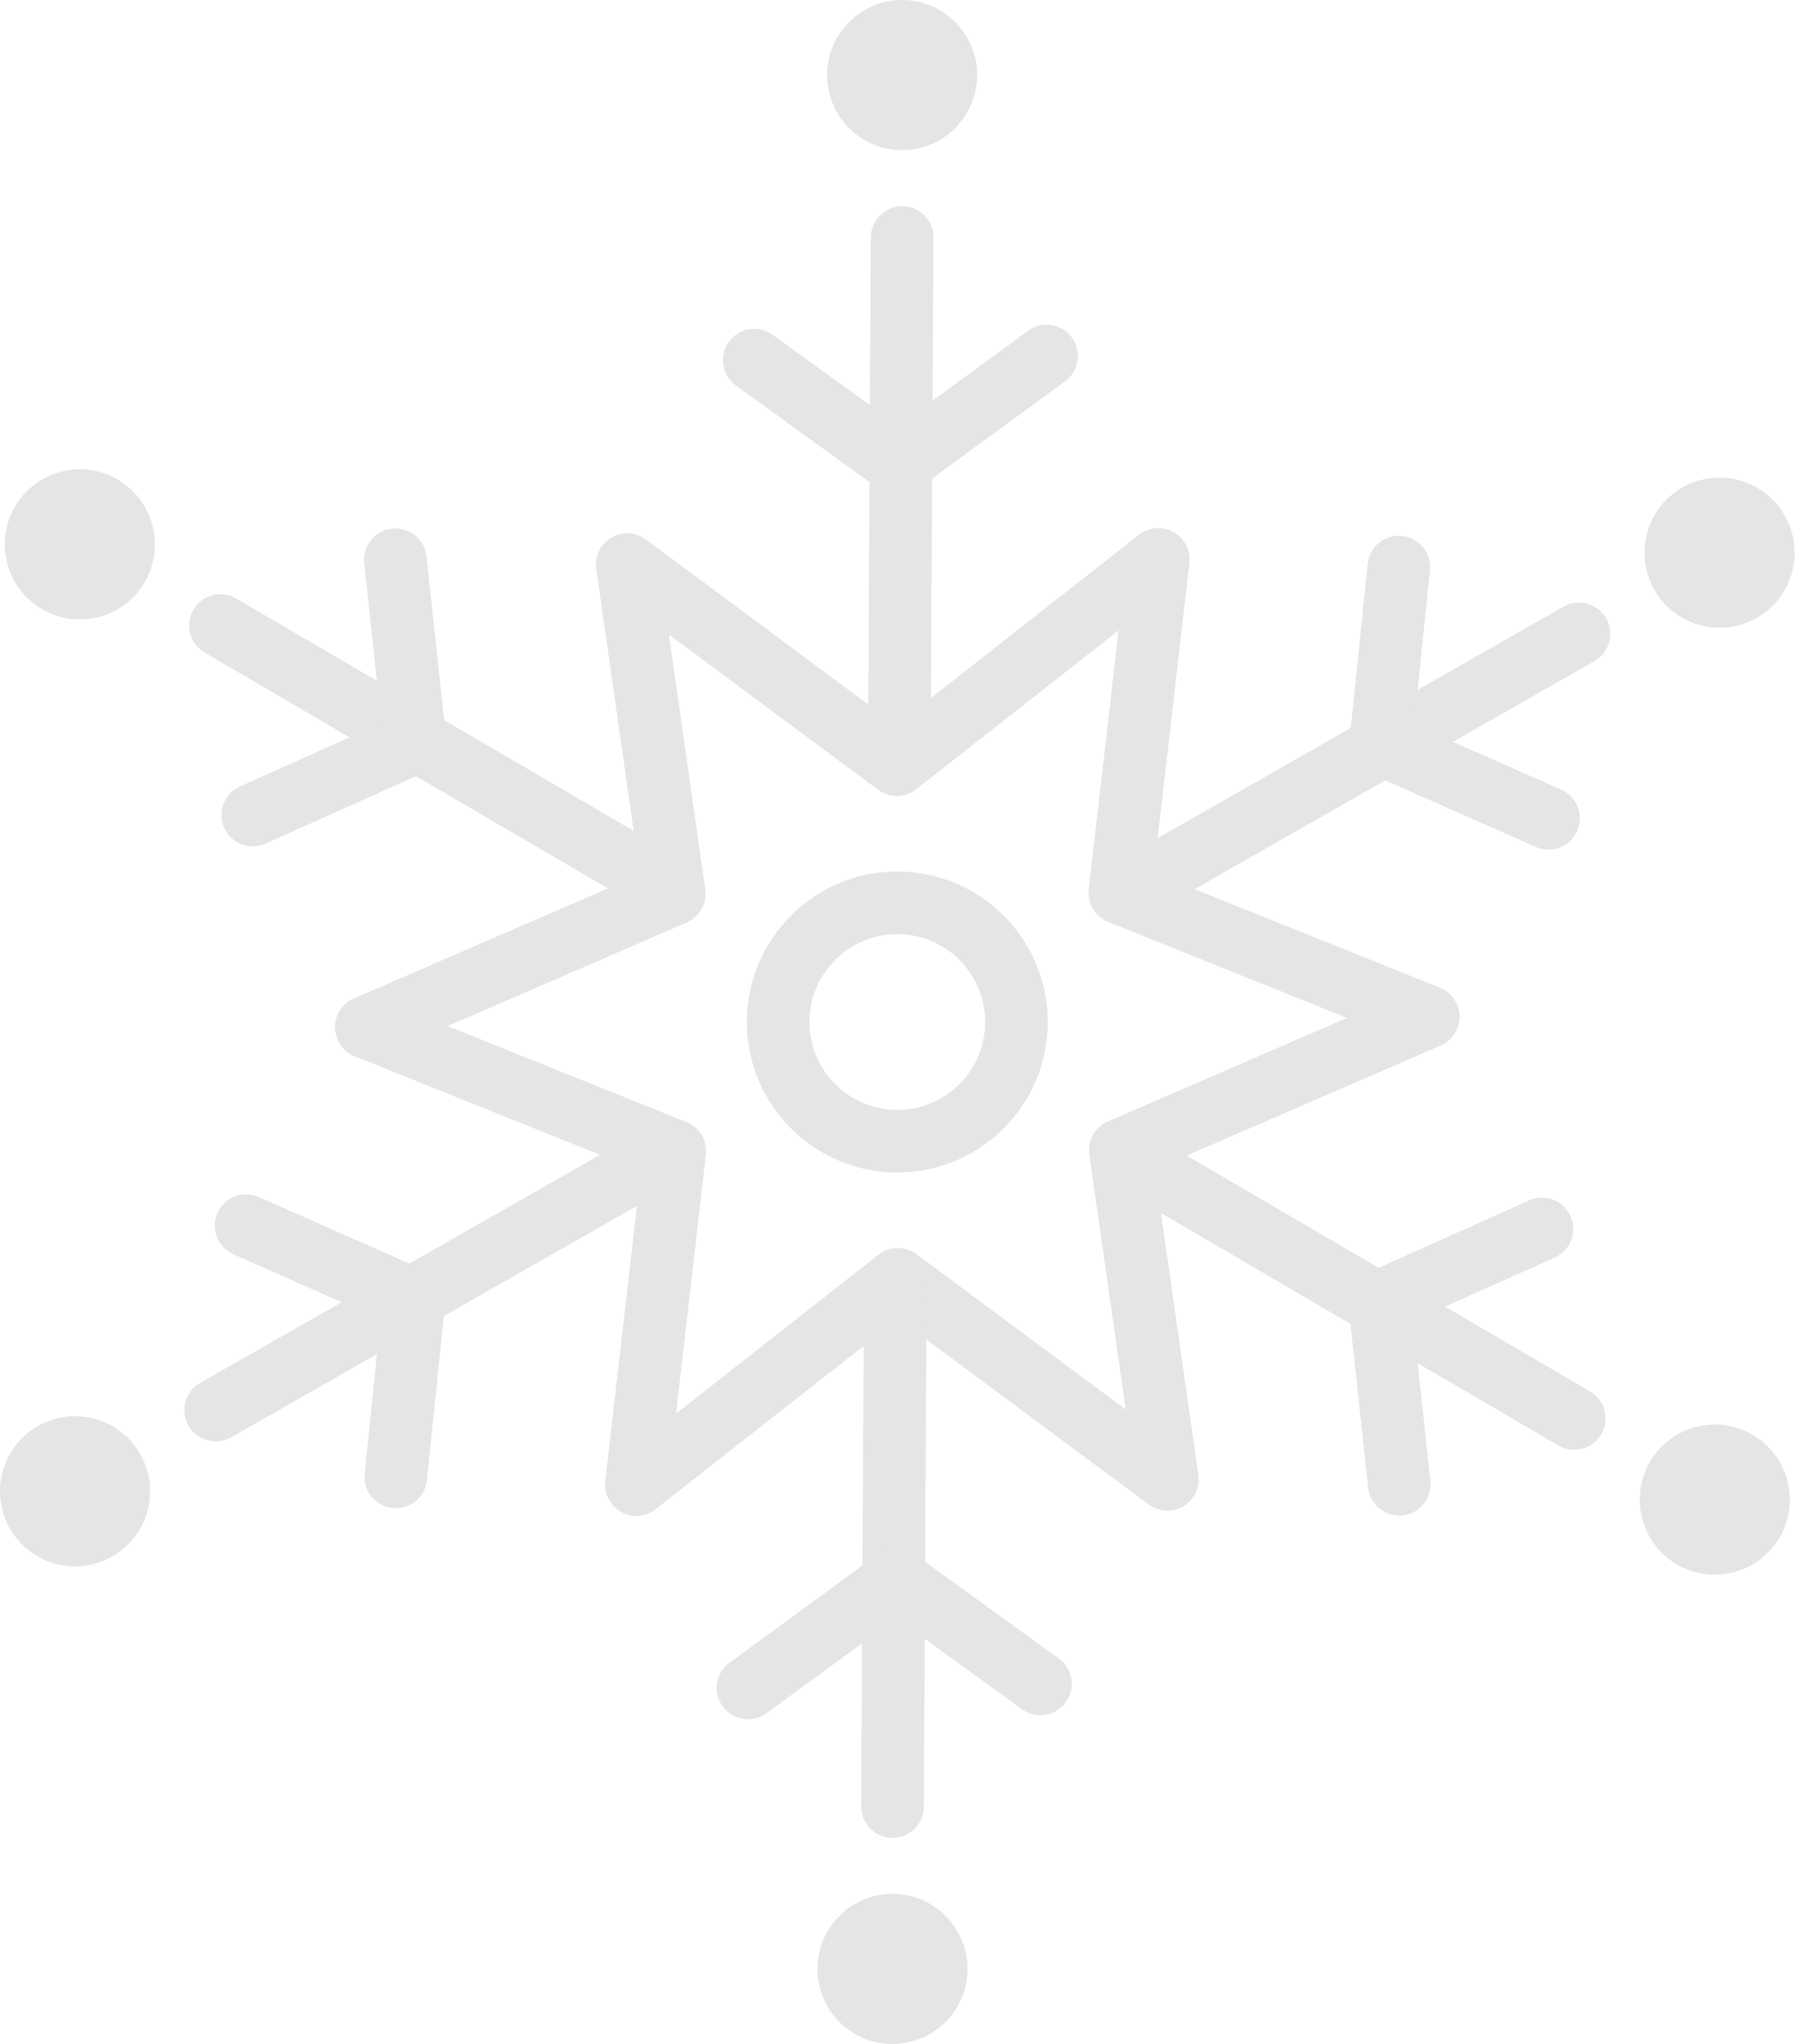
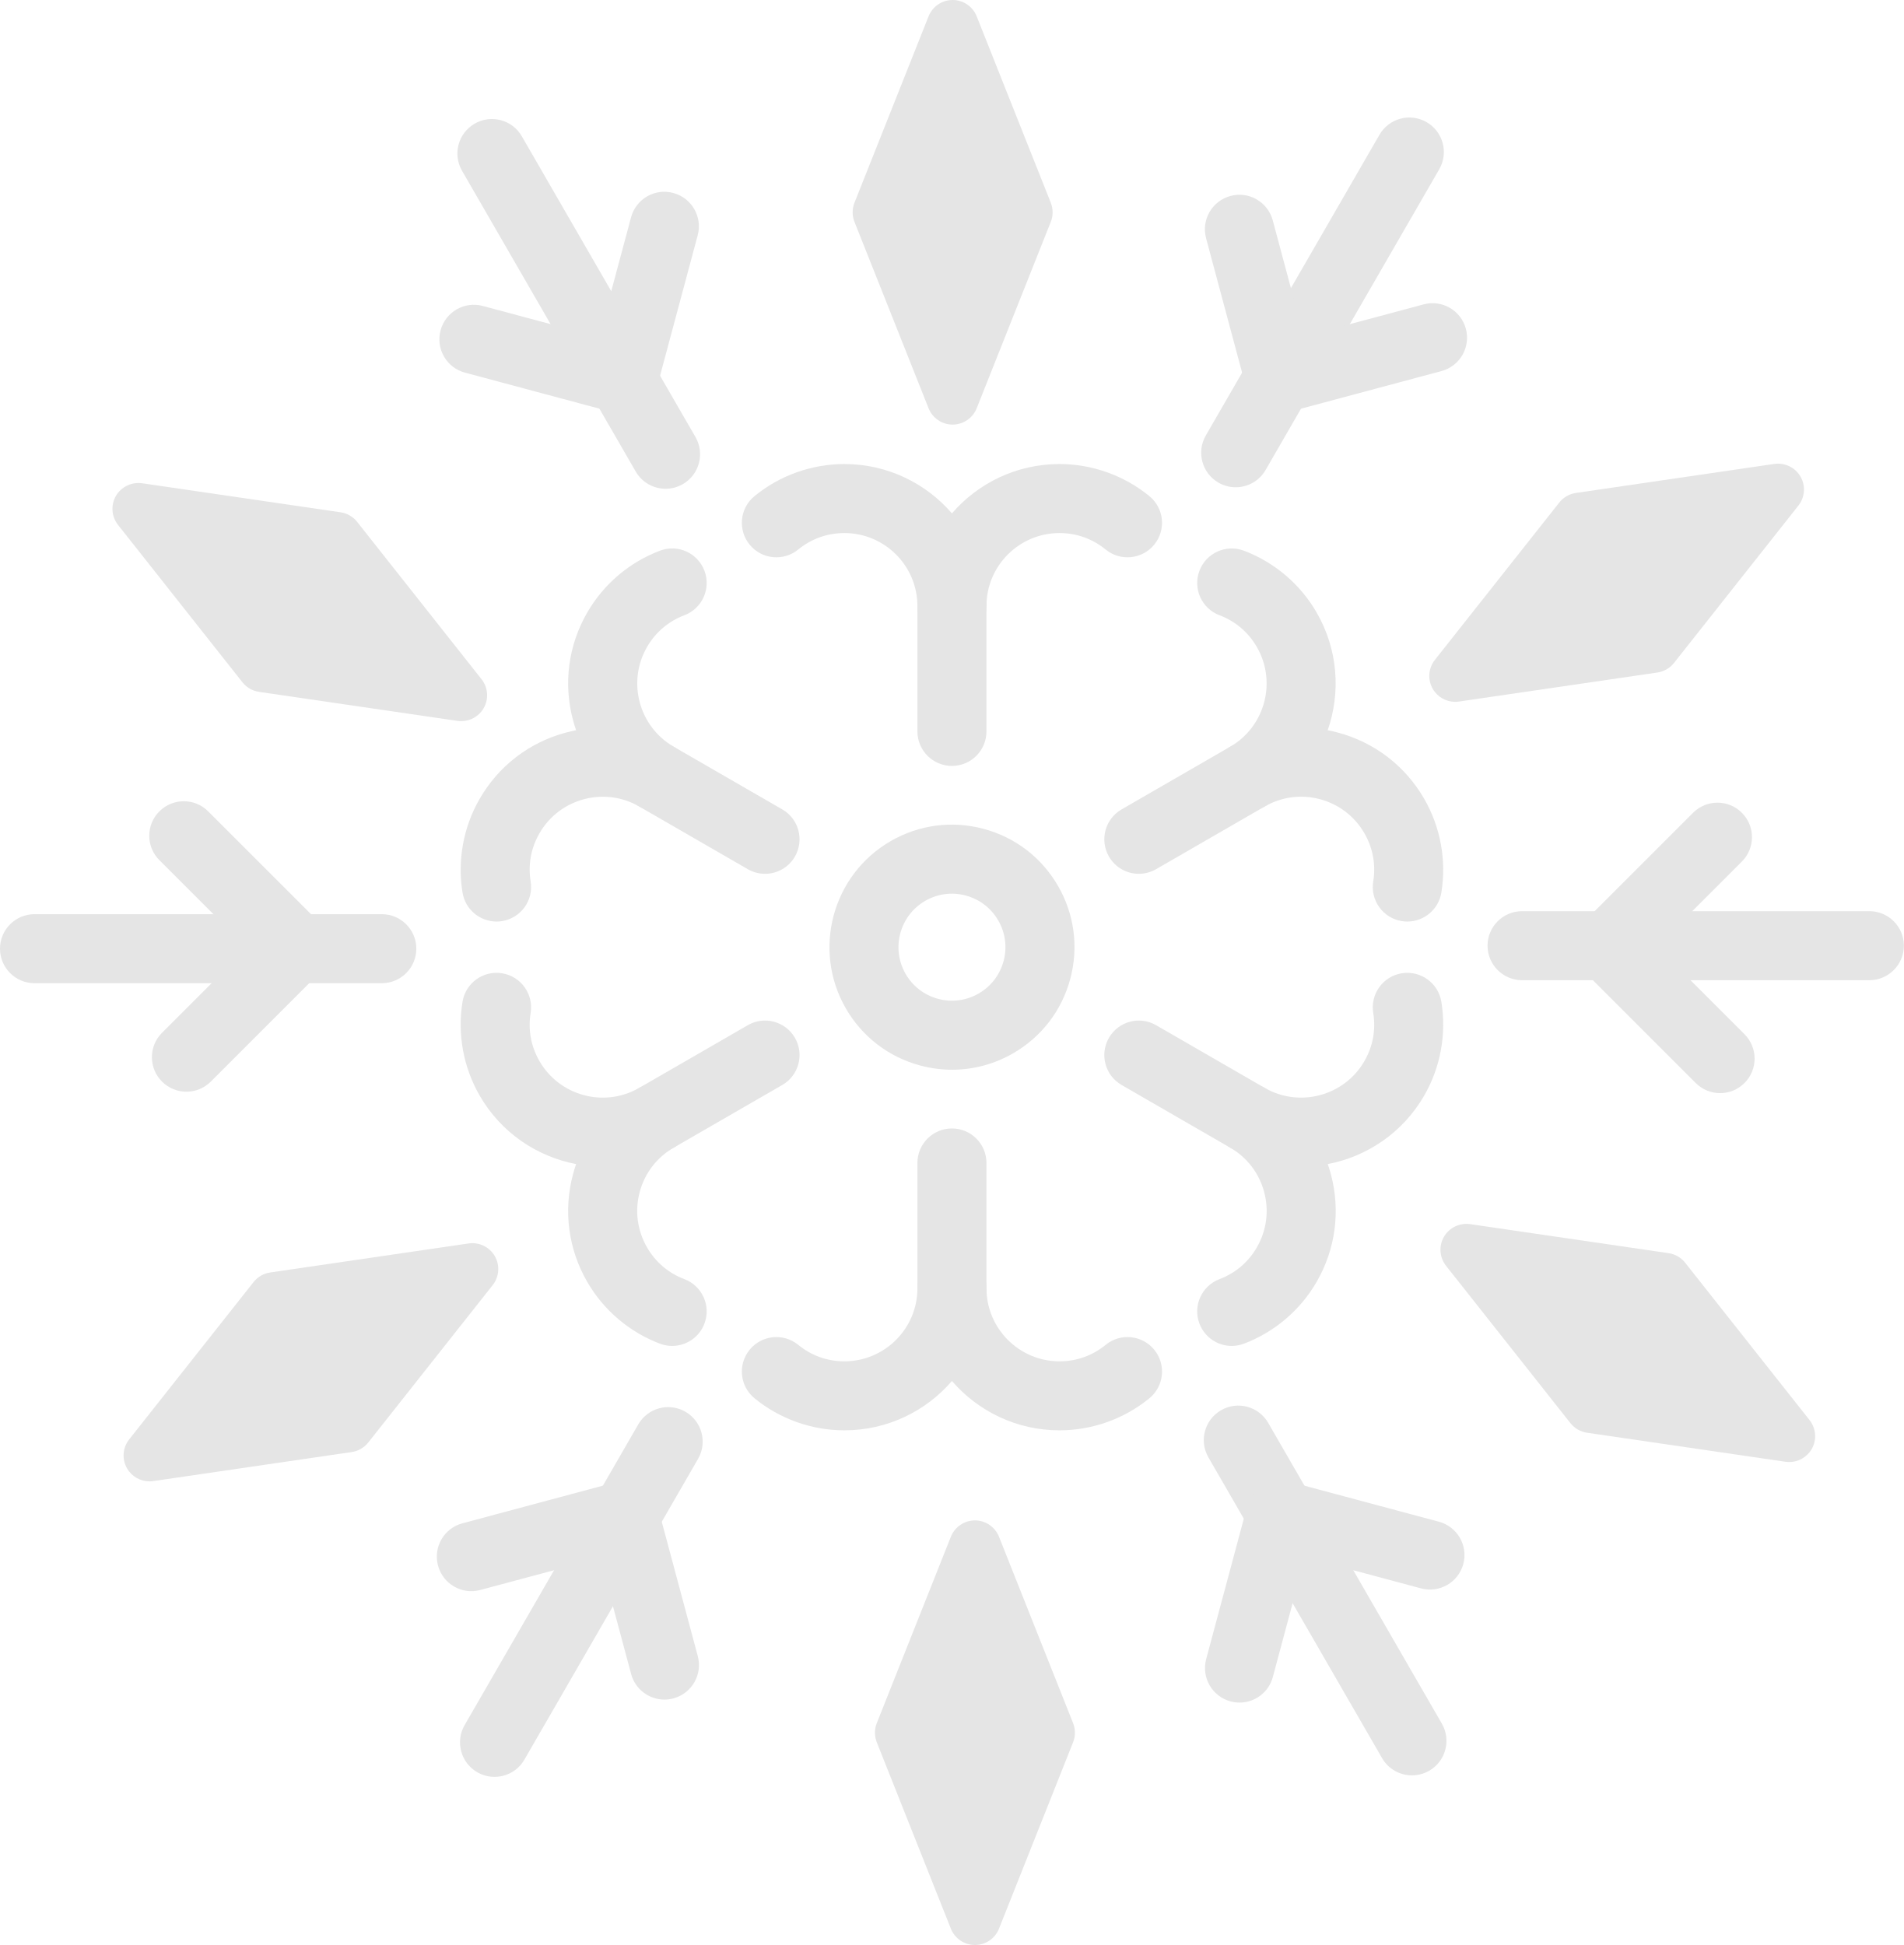
- <svg xmlns="http://www.w3.org/2000/svg" id="_Ð ÐµÐ¶Ð¸Ð¼_Ð¸Ð·Ð¾Ð»ÑÑ†Ð¸Ð¸" data-name="Ð ÐµÐ¶Ð¸Ð¼ Ð¸Ð·Ð¾Ð»ÑÑ†Ð¸Ð¸" viewBox="0 0 248.763 283.262">
+ <svg xmlns="http://www.w3.org/2000/svg" id="_Ð ÐµÐ¶Ð¸Ð¼_Ð¸Ð·Ð¾Ð»ÑÑ†Ð¸Ð¸" data-name="Ð ÐµÐ¶Ð¸Ð¼ Ð¸Ð·Ð¾Ð»ÑÑ†Ð¸Ð¸" viewBox="0 0 239.441 244.644">
  <defs>
    <style>
            .cls-1 {
            fill: #e5e5e5;
            }
        </style>
  </defs>
-   <path class="cls-1" d="m124.652,109.79h-.023c-2.398-.013-4.33-1.967-4.317-4.364l.397-72.545c.013-2.397,2.068-4.316,4.364-4.317,2.398.013,4.33,1.967,4.317,4.364l-.397,72.545c-.013,2.389-1.955,4.317-4.341,4.317Z" />
-   <path class="cls-1" d="m124.382,162.49c-11.503,0-20.86-9.358-20.86-20.86s9.358-20.86,20.86-20.86,20.859,9.358,20.859,20.86-9.357,20.86-20.859,20.86Zm0-33.038c-6.716,0-12.179,5.463-12.179,12.179s5.463,12.179,12.179,12.179,12.177-5.463,12.177-12.179c0-6.716-5.462-12.179-12.177-12.179Z" />
-   <path class="cls-1" d="m88.206,210.075c-.727,0-1.456-.182-2.118-.552-1.528-.855-2.393-2.546-2.193-4.286l4.948-42.921-39.681-15.935c-1.626-.653-2.699-2.218-2.724-3.97-.023-1.751,1.008-3.345,2.615-4.041l39.644-17.175-6.041-42.333c-.247-1.735.571-3.447,2.076-4.343,1.504-.896,3.4-.803,4.808.244l34.696,25.745,33.64-26.397c1.379-1.082,3.268-1.228,4.8-.374,1.528.855,2.393,2.546,2.193,4.286l-4.948,42.921,39.681,15.934c1.626.653,2.699,2.218,2.724,3.97.023,1.751-1.008,3.345-2.616,4.041l-39.644,17.175,6.041,42.333c.247,1.735-.571,3.447-2.076,4.343-1.505.894-3.401.8-4.808-.244l-34.696-25.745-33.64,26.398c-.782.613-1.728.926-2.681.926Zm-26.158-67.874l33.103,13.293c1.815.729,2.919,2.582,2.695,4.525l-4.136,35.878,28.063-22.021c1.539-1.209,3.694-1.239,5.267-.071l29.003,21.521-5.039-35.315c-.277-1.937.777-3.819,2.572-4.596l33.138-14.357-33.102-13.292c-1.815-.729-2.919-2.582-2.695-4.525l4.136-35.878-28.063,22.02c-1.541,1.207-3.696,1.238-5.267.071l-29.003-21.521,5.039,35.315c.277,1.937-.777,3.819-2.572,4.596l-33.139,14.357Z" />
-   <path class="cls-1" d="m124.527,68.698c-.892,0-1.785-.274-2.543-.823l-19.979-14.451c-1.942-1.405-2.379-4.119-.974-6.061,1.405-1.943,4.122-2.378,6.061-.974l17.422,12.602,17.999-13.155c1.936-1.415,4.651-.993,6.066.943,1.415,1.935.992,4.651-.943,6.066l-20.546,15.017c-.765.558-1.664.836-2.563.836Z" />
-   <path class="cls-1" d="m93.179,127.648c-.744,0-1.497-.192-2.186-.595l-62.627-36.616c-2.07-1.21-2.767-3.869-1.557-5.938,1.21-2.071,3.865-2.767,5.938-1.557l62.627,36.616c2.07,1.21,2.767,3.869,1.557,5.938-.808,1.381-2.26,2.152-3.752,2.152Z" />
-   <path class="cls-1" d="m35.032,117.288c-1.658,0-3.242-.956-3.963-2.568-.98-2.188-.001-4.756,2.187-5.735l19.624-8.787-2.393-22.165c-.258-2.383,1.466-4.524,3.849-4.782,2.399-.246,4.526,1.467,4.782,3.849l2.732,25.303c.202,1.872-.824,3.659-2.541,4.428l-22.505,10.077c-.576.258-1.178.38-1.772.38Z" />
-   <path class="cls-1" d="m29.893,199.756c-1.509,0-2.975-.787-3.775-2.191-1.188-2.083-.462-4.734,1.62-5.921l63.024-35.928c2.089-1.186,4.735-.461,5.921,1.62,1.188,2.083.462,4.734-1.62,5.921l-63.024,35.927c-.679.388-1.417.572-2.146.572Z" />
-   <path class="cls-1" d="m54.871,209.01c-.148,0-.299-.007-.449-.023-2.385-.245-4.119-2.377-3.873-4.761l2.201-21.389-20.392-9.01c-2.193-.97-3.184-3.532-2.216-5.726.971-2.191,3.531-3.177,5.726-2.216l23.277,10.286c1.72.761,2.755,2.543,2.563,4.415l-2.524,24.528c-.23,2.233-2.115,3.896-4.313,3.896Z" />
-   <path class="cls-1" d="m123.715,254.696h-.023c-2.398-.013-4.33-1.967-4.317-4.364l.397-72.544c.013-2.39,1.954-4.317,4.341-4.317h.023c2.398.013,4.33,1.967,4.317,4.364l-.397,72.544c-.013,2.389-1.955,4.317-4.341,4.317Z" />
-   <path class="cls-1" d="m103.694,238.26c-1.337,0-2.658-.617-3.508-1.779-1.415-1.935-.992-4.651.943-6.066l20.546-15.017c1.52-1.11,3.581-1.116,5.105-.013l19.98,14.45c1.943,1.405,2.379,4.118.974,6.061-1.404,1.946-4.118,2.38-6.061.974l-17.423-12.6-17.999,13.155c-.771.564-1.668.835-2.557.835Z" />
-   <path class="cls-1" d="m218.203,200.912c-.744,0-1.497-.192-2.186-.595l-62.627-36.616c-2.07-1.21-2.767-3.869-1.557-5.938,1.209-2.069,3.867-2.767,5.938-1.557l62.627,36.616c2.07,1.21,2.767,3.869,1.557,5.938-.808,1.382-2.26,2.152-3.752,2.152Z" />
-   <path class="cls-1" d="m193.956,210.034c-2.188,0-4.07-1.65-4.31-3.874l-2.732-25.301c-.202-1.872.823-3.659,2.541-4.428l22.505-10.078c2.188-.981,4.755-.001,5.735,2.187.98,2.187,0,4.756-2.187,5.735l-19.624,8.789,2.393,22.164c.258,2.383-1.466,4.524-3.849,4.782-.16.015-.316.024-.472.024Z" />
-   <path class="cls-1" d="m155.855,128.115c-1.509,0-2.975-.787-3.775-2.192-1.188-2.083-.462-4.734,1.62-5.921l63.024-35.929c2.087-1.187,4.735-.46,5.921,1.62,1.188,2.084.462,4.734-1.62,5.921l-63.024,35.929c-.679.388-1.418.572-2.146.572Z" />
+   <path class="cls-1" d="m119.745,134.552c-1.339,0-2.685-.176-4.012-.532-3.975-1.065-7.297-3.615-9.355-7.179h0c-4.248-7.358-1.718-16.799,5.64-21.047,3.562-2.058,7.714-2.606,11.691-1.539,3.975,1.065,7.297,3.615,9.355,7.179,2.057,3.564,2.604,7.715,1.539,11.691-1.065,3.975-3.615,7.297-7.179,9.355-2.374,1.372-5.009,2.072-7.679,2.072Zm-5.85-12.051c.899,1.556,2.349,2.669,4.084,3.134,1.733.467,3.548.227,5.104-.672s2.668-2.348,3.134-4.083c.465-1.736.227-3.548-.672-5.104s-2.348-2.669-4.084-3.134c-1.735-.468-3.548-.228-5.103.671-3.212,1.854-4.316,5.976-2.463,9.188h0Z" />
  <g>
-     <path class="cls-1" d="m125.049,0c-5.736,0-10.404,4.667-10.404,10.404s4.667,10.405,10.404,10.405,10.405-4.667,10.405-10.405-4.668-10.404-10.405-10.404Z" />
-     <path class="cls-1" d="m16.273,66.429c-4.965-2.87-11.342-1.16-14.212,3.808-1.389,2.407-1.759,5.211-1.04,7.895s2.44,4.928,4.847,6.317c1.603.926,3.383,1.399,5.186,1.399.903,0,1.812-.119,2.709-.359,2.684-.719,4.928-2.441,6.317-4.847,2.869-4.969,1.161-11.345-3.807-14.213Z" />
-     <path class="cls-1" d="m13.095,196.615c-2.682-.714-5.486-.351-7.895,1.04-4.968,2.869-6.676,9.245-3.808,14.212,1.389,2.407,3.633,4.129,6.317,4.848.897.241,1.806.359,2.71.359,1.803,0,3.582-.473,5.185-1.399,2.407-1.389,4.129-3.633,4.847-6.318.72-2.684.35-5.488-1.04-7.894-1.388-2.406-3.631-4.128-6.316-4.848Z" />
-     <path class="cls-1" d="m123.715,262.452c-5.737,0-10.405,4.667-10.405,10.405s4.667,10.405,10.405,10.405,10.403-4.667,10.403-10.405-4.667-10.405-10.403-10.405Z" />
-     <path class="cls-1" d="m242.896,198.811c-2.406-1.389-5.209-1.755-7.895-1.04-2.684.72-4.928,2.442-6.317,4.848-2.869,4.967-1.16,11.343,3.808,14.212,1.603.926,3.383,1.399,5.185,1.399.904,0,1.813-.12,2.71-.359,2.684-.72,4.928-2.442,6.317-4.848,1.389-2.406,1.759-5.21,1.04-7.894-.719-2.685-2.441-4.929-4.848-6.318Z" />
-     <path class="cls-1" d="m235.669,86.644c.896.241,1.806.359,2.709.359,1.804,0,3.583-.473,5.186-1.399,4.968-2.869,6.676-9.244,3.808-14.212-2.871-4.969-9.243-6.676-14.212-3.808-4.968,2.869-6.676,9.244-3.808,14.212,1.389,2.408,3.632,4.13,6.317,4.848Z" />
+     <path class="cls-1" d="m119.808,53.405c1.334,0,2.533-.814,3.026-2.053l9.319-23.446c.306-.773.306-1.633,0-2.406l-9.319-23.447c-.493-1.239-1.691-2.053-3.026-2.053s-2.533.814-3.026,2.053l-9.319,23.447c-.306.773-.306,1.633,0,2.406l9.319,23.446c.493,1.24,1.692,2.053,3.026,2.053Z" />
+     <path class="cls-1" d="m32.57,87.021l24.964,3.653c.158.022.316.034.473.034,1.151,0,2.231-.611,2.818-1.628.668-1.155.563-2.6-.265-3.647l-15.645-19.794c-.515-.652-1.26-1.082-2.082-1.203l-24.964-3.653c-1.312-.177-2.623.439-3.29,1.594-.668,1.155-.563,2.599.265,3.646l15.645,19.794c.513.652,1.258,1.083,2.081,1.204Z" />
+     <path class="cls-1" d="m58.938,156.402l-24.966,3.653c-.822.121-1.567.551-2.082,1.203l-15.645,19.794c-.828,1.047-.932,2.491-.265,3.647.587,1.017,1.667,1.628,2.818,1.628.157,0,.315-.012.473-.034l24.964-3.653c.822-.121,1.567-.551,2.082-1.203l15.646-19.794c.828-1.046.933-2.491.265-3.647-.667-1.156-1.977-1.782-3.29-1.594Z" />
+     <path class="cls-1" d="m125.639,193.292c-.493-1.239-1.691-2.053-3.026-2.053s-2.533.814-3.026,2.053l-9.319,23.447c-.306.773-.306,1.633,0,2.406l9.319,23.446c.493,1.239,1.691,2.053,3.026,2.053s2.533-.814,3.026-2.053l9.319-23.446c.306-.773.306-1.633,0-2.406l-9.319-23.447Z" />
+     <path class="cls-1" d="m227.58,178.621l-15.645-19.794c-.515-.652-1.26-1.082-2.082-1.203l-24.964-3.652c-1.315-.181-2.623.44-3.291,1.594-.668,1.155-.563,2.601.265,3.647l15.645,19.794c.515.652,1.26,1.082,2.082,1.203l24.964,3.652c.158.022.316.034.473.034,1.151,0,2.231-.612,2.818-1.628.667-1.156.562-2.601-.265-3.647Z" />
+     <path class="cls-1" d="m183.485,88.242l24.964-3.652c.822-.121,1.567-.551,2.082-1.203l15.645-19.794c.828-1.046.933-2.491.265-3.646-.667-1.156-1.973-1.777-3.291-1.594l-24.964,3.652c-.822.121-1.567.551-2.082,1.203l-15.645,19.794c-.828,1.046-.933,2.491-.265,3.647.587,1.017,1.667,1.628,2.818,1.628.157,0,.315-.012.473-.035Z" />
  </g>
-   <path class="cls-1" d="m214.65,117.746c-.586,0-1.182-.12-1.752-.371l-23.277-10.285c-1.721-.761-2.756-2.543-2.564-4.415l2.524-24.528c.245-2.385,2.378-4.135,4.761-3.873,2.385.245,4.119,2.377,3.873,4.761l-2.201,21.389,20.391,9.009c2.194.97,3.186,3.532,2.217,5.725-.717,1.622-2.307,2.588-3.972,2.588Z" />
+   <g>
+     <path class="cls-1" d="m119.721,80.572c-2.397,0-4.341-1.944-4.341-4.341,0-5.064-4.119-9.183-9.183-9.183-2.145,0-4.153.716-5.808,2.071-1.857,1.515-4.591,1.246-6.108-.61-1.518-1.854-1.245-4.59.61-6.108,3.177-2.601,7.193-4.033,11.306-4.033,5.398,0,10.245,2.407,13.523,6.204,3.279-3.797,8.125-6.204,13.523-6.204,4.112,0,8.127,1.433,11.307,4.033,1.856,1.518,2.129,4.253.61,6.108-1.521,1.852-4.255,2.126-6.108.61-1.655-1.354-3.665-2.071-5.808-2.071-5.063,0-9.183,4.119-9.183,9.183,0,2.397-1.943,4.341-4.34,4.341Z" />
+     <path class="cls-1" d="m119.721,96.338c-2.397,0-4.341-1.944-4.341-4.341v-15.766c0-2.397,1.944-4.341,4.341-4.341s4.341,1.944,4.341,4.341v15.766c0,2.397-1.944,4.341-4.341,4.341Z" />
+   </g>
+   <g>
+     <path class="cls-1" d="m62.448,115.914c-2.089,0-3.931-1.512-4.278-3.641-.663-4.052.104-8.246,2.161-11.808,2.385-4.133,6.238-7.089,10.847-8.323.424-.113.849-.212,1.276-.294-.142-.41-.27-.828-.384-1.251-1.236-4.609-.602-9.423,1.785-13.556,2.057-3.562,5.305-6.324,9.146-7.774,2.246-.854,4.747.283,5.594,2.525.848,2.242-.283,4.748-2.525,5.594-2,.757-3.624,2.138-4.697,3.995-2.532,4.385-1.024,10.012,3.362,12.544,1.393.804,2.171,2.264,2.171,3.764,0,.735-.188,1.481-.583,2.165-1.197,2.076-3.852,2.788-5.929,1.589-4.385-2.532-10.013-1.024-12.544,3.361-1.073,1.858-1.457,3.955-1.112,6.066.388,2.365-1.217,4.597-3.583,4.984-.238.04-.474.06-.707.06Z" />
+     <path class="cls-1" d="m96.211,109.909c-.737,0-1.483-.188-2.166-.583l-13.653-7.882c-2.076-1.199-2.787-3.853-1.589-5.929,1.198-2.077,3.852-2.788,5.929-1.589l13.653,7.882c2.076,1.198,2.787,3.853,1.589,5.929-.803,1.393-2.262,2.172-3.763,2.172Z" />
+   </g>
+   <g>
+     <path class="cls-1" d="m84.533,169.292c-.51,0-1.028-.09-1.533-.282-3.842-1.452-7.09-4.212-9.146-7.775-2.387-4.132-3.02-8.946-1.785-13.555.113-.427.243-.847.387-1.26-4.925-.942-9.429-3.936-12.126-8.607-2.057-3.563-2.824-7.756-2.161-11.808.387-2.367,2.614-3.975,4.984-3.583,2.366.387,3.971,2.619,3.583,4.984-.346,2.111.039,4.208,1.112,6.066,2.534,4.386,8.161,5.893,12.544,3.36,2.077-1.198,4.731-.487,5.93,1.591.394.682.582,1.429.582,2.165,0,1.501-.779,2.96-2.172,3.764-2.124,1.225-3.643,3.206-4.278,5.574-.635,2.37-.308,4.844.918,6.968,1.073,1.859,2.697,3.24,4.697,3.996,2.242.847,3.373,3.352,2.525,5.594-.656,1.737-2.307,2.808-4.061,2.808Z" />
+     <path class="cls-1" d="m82.567,144.934c-1.501,0-2.959-.779-3.763-2.172-1.199-2.076-.487-4.731,1.589-5.929l13.653-7.883c2.076-1.202,4.731-.487,5.929,1.589,1.199,2.076.487,4.731-1.589,5.929l-13.653,7.883c-.683.395-1.429.583-2.166.583Z" />
+   </g>
+   <g>
+     <path class="cls-1" d="m133.244,179.908c-5.398,0-10.245-2.407-13.523-6.204-3.279,3.797-8.125,6.204-13.523,6.204-4.114,0-8.13-1.432-11.306-4.032-1.856-1.519-2.128-4.254-.61-6.108,1.521-1.857,4.257-2.126,6.108-.61,1.654,1.354,3.662,2.07,5.808,2.07,5.064,0,9.183-4.119,9.183-9.183,0-2.397,1.944-4.341,4.341-4.341s4.341,1.944,4.341,4.341c0,5.064,4.119,9.183,9.183,9.183,2.145,0,4.154-.715,5.808-2.07,1.854-1.519,4.588-1.244,6.108.61,1.519,1.856,1.245,4.591-.61,6.108-3.179,2.601-7.195,4.032-11.308,4.032Z" />
+     <path class="cls-1" d="m119.721,166.385c-2.397,0-4.341-1.943-4.341-4.341v-15.765c0-2.397,1.944-4.341,4.341-4.341s4.341,1.944,4.341,4.341v15.765c0,2.397-1.944,4.341-4.341,4.341Z" />
+   </g>
+   <g>
+     <path class="cls-1" d="m154.909,169.292c-1.754,0-3.405-1.069-4.061-2.806-.848-2.242.282-4.748,2.524-5.596,2.001-.757,3.625-2.138,4.698-3.996,1.226-2.124,1.551-4.598.917-6.968-.635-2.369-2.155-4.349-4.278-5.575-1.393-.803-2.171-2.264-2.171-3.764,0-.735.188-1.482.583-2.165,1.198-2.076,3.854-2.787,5.929-1.589,4.385,2.529,10.011,1.023,12.544-3.362,1.071-1.857,1.456-3.955,1.112-6.067-.387-2.366,1.218-4.597,3.584-4.983,2.363-.388,4.597,1.219,4.983,3.584.662,4.053-.105,8.246-2.161,11.807-2.697,4.671-7.202,7.665-12.126,8.607.143.413.272.833.387,1.26,1.236,4.609.602,9.423-1.785,13.555-2.056,3.562-5.304,6.323-9.145,7.775-.505.193-1.025.283-1.534.283Z" />
+     <path class="cls-1" d="m156.874,144.934c-.737,0-1.482-.188-2.166-.583l-13.653-7.883c-2.076-1.199-2.787-3.853-1.589-5.929,1.2-2.076,3.853-2.79,5.929-1.589l13.653,7.883c2.076,1.198,2.787,3.853,1.589,5.929-.804,1.393-2.262,2.172-3.763,2.172Z" />
+   </g>
+   <g>
+     <path class="cls-1" d="m176.994,115.914c-.232,0-.467-.019-.705-.058-2.366-.386-3.971-2.617-3.584-4.983.344-2.113-.04-4.21-1.112-6.067-1.227-2.125-3.207-3.644-5.576-4.279-2.366-.635-4.843-.31-6.968.918-2.075,1.2-4.731.487-5.929-1.589-.394-.684-.582-1.429-.583-2.165,0-1.501.778-2.96,2.171-3.764,4.385-2.532,5.892-8.159,3.362-12.544-1.072-1.857-2.697-3.239-4.698-3.995-2.242-.848-3.372-3.353-2.524-5.595.847-2.241,3.35-3.374,5.595-2.524,3.84,1.452,7.089,4.212,9.145,7.774,2.698,4.672,3.038,10.069,1.391,14.805.43.083.858.181,1.284.296,4.61,1.235,8.462,4.19,10.848,8.323,2.056,3.56,2.823,7.753,2.161,11.807-.348,2.126-2.189,3.64-4.278,3.64Z" />
+     <path class="cls-1" d="m143.23,109.909c-1.501,0-2.96-.779-3.763-2.172-1.199-2.076-.487-4.731,1.589-5.929l13.653-7.882c2.076-1.2,4.732-.489,5.929,1.589,1.199,2.076.488,4.731-1.589,5.929l-13.653,7.882c-.683.395-1.429.583-2.166.583Z" />
+   </g>
+   <g>
+     <path class="cls-1" d="m83.71,61.477c-1.501,0-2.96-.779-3.763-2.171l-21.839-37.824c-1.199-2.076-.487-4.731,1.589-5.929,2.076-1.2,4.732-.487,5.929,1.589l21.838,37.824c1.199,2.076.487,4.731-1.589,5.929-.683.395-1.429.582-2.165.582Z" />
+     <path class="cls-1" d="m78.399,52.056c-.372,0-.75-.048-1.126-.149l-18.797-5.036c-2.315-.62-3.69-3-3.069-5.316.62-2.317,2.998-3.698,5.316-3.069l14.604,3.913,4.035-15.057c.619-2.317,2.999-3.701,5.316-3.069,2.315.62,3.69,3,3.069,5.316l-5.158,19.249c-.52,1.939-2.274,3.218-4.19,3.218Z" />
+   </g>
+   <g>
+     <path class="cls-1" d="m48.017,123.668H4.341c-2.397,0-4.341-1.943-4.341-4.341s1.944-4.341,4.341-4.341h43.676c2.397,0,4.341,1.944,4.341,4.341s-1.944,4.341-4.341,4.341Z" />
+     <path class="cls-1" d="m23.444,137.315c-1.111,0-2.222-.424-3.069-1.272-1.696-1.695-1.696-4.444,0-6.138l10.69-10.691-11.021-11.022c-1.696-1.695-1.696-4.443,0-6.138,1.693-1.696,4.444-1.696,6.138,0l14.091,14.091c1.696,1.695,1.696,4.444,0,6.138l-13.76,13.76c-.847.848-1.958,1.272-3.069,1.272Z" />
+   </g>
+   <g>
+     <path class="cls-1" d="m62.19,223.496c-.736,0-1.483-.188-2.166-.583-2.076-1.199-2.787-3.853-1.589-5.929l21.838-37.824c1.199-2.076,3.854-2.79,5.929-1.589,2.076,1.199,2.787,3.853,1.589,5.929l-21.838,37.824c-.803,1.393-2.262,2.172-3.763,2.172Z" />
+     <path class="cls-1" d="m83.562,213.776c-1.916,0-3.67-1.279-4.189-3.219l-3.914-14.602-15.057,4.033c-2.315.625-4.697-.753-5.316-3.069-.621-2.316.753-4.696,3.069-5.316l19.249-5.158c2.31-.63,4.696.753,5.316,3.069l5.037,18.796c.621,2.315-.753,4.696-3.069,5.316-.375.102-.754.15-1.126.15Z" />
+   </g>
+   <g>
+     <path class="cls-1" d="m177.578,223.307c-1.501,0-2.96-.779-3.763-2.171l-21.838-37.826c-1.199-2.076-.488-4.731,1.589-5.929,2.077-1.202,4.732-.487,5.929,1.589l21.838,37.826c1.199,2.076.488,4.731-1.589,5.929-.684.395-1.43.582-2.166.582Z" />
+     <path class="cls-1" d="m155.891,214.153c-.372,0-.75-.048-1.127-.15-2.316-.62-3.69-3-3.069-5.316l5.158-19.25c.298-1.112,1.025-2.06,2.022-2.636.997-.578,2.18-.735,3.294-.434l18.796,5.037c2.315.62,3.69,3,3.069,5.316-.62,2.315-3.002,3.689-5.316,3.069l-14.603-3.913-4.034,15.057c-.52,1.941-2.274,3.22-4.19,3.22Z" />
+   </g>
+   <g>
+     <path class="cls-1" d="m235.1,123.29h-43.676c-2.397,0-4.341-1.944-4.341-4.341s1.944-4.341,4.341-4.341h43.676c2.397,0,4.341,1.944,4.341,4.341,0,2.398-1.944,4.341-4.341,4.341Z" />
+     <path class="cls-1" d="m216.329,137.494c-1.111,0-2.222-.424-3.069-1.272l-14.093-14.092c-.814-.814-1.272-1.918-1.272-3.069s.458-2.255,1.272-3.069l13.761-13.76c1.696-1.696,4.445-1.696,6.138,0,1.696,1.695,1.696,4.444,0,6.138l-10.691,10.691,11.022,11.023c1.696,1.694,1.696,4.443,0,6.138-.845.848-1.957,1.272-3.068,1.272Z" />
+   </g>
+   <g>
+     <path class="cls-1" d="m155.405,61.289c-.737,0-1.483-.188-2.166-.583-2.076-1.198-2.787-3.853-1.589-5.929l21.838-37.824c1.198-2.077,3.852-2.789,5.929-1.589,2.076,1.198,2.787,3.853,1.589,5.929l-21.838,37.824c-.804,1.393-2.263,2.172-3.763,2.172Z" />
+     <path class="cls-1" d="m160.912,51.979c-.756,0-1.505-.197-2.17-.582-.997-.575-1.724-1.524-2.022-2.636l-5.036-18.797c-.621-2.315.754-4.696,3.069-5.316,2.311-.628,4.695.753,5.316,3.069l3.913,14.603,15.058-4.033c2.313-.631,4.696.753,5.316,3.069.621,2.315-.753,4.696-3.069,5.316l-19.25,5.158c-.372.1-.749.149-1.125.149Z" />
+   </g>
</svg>
